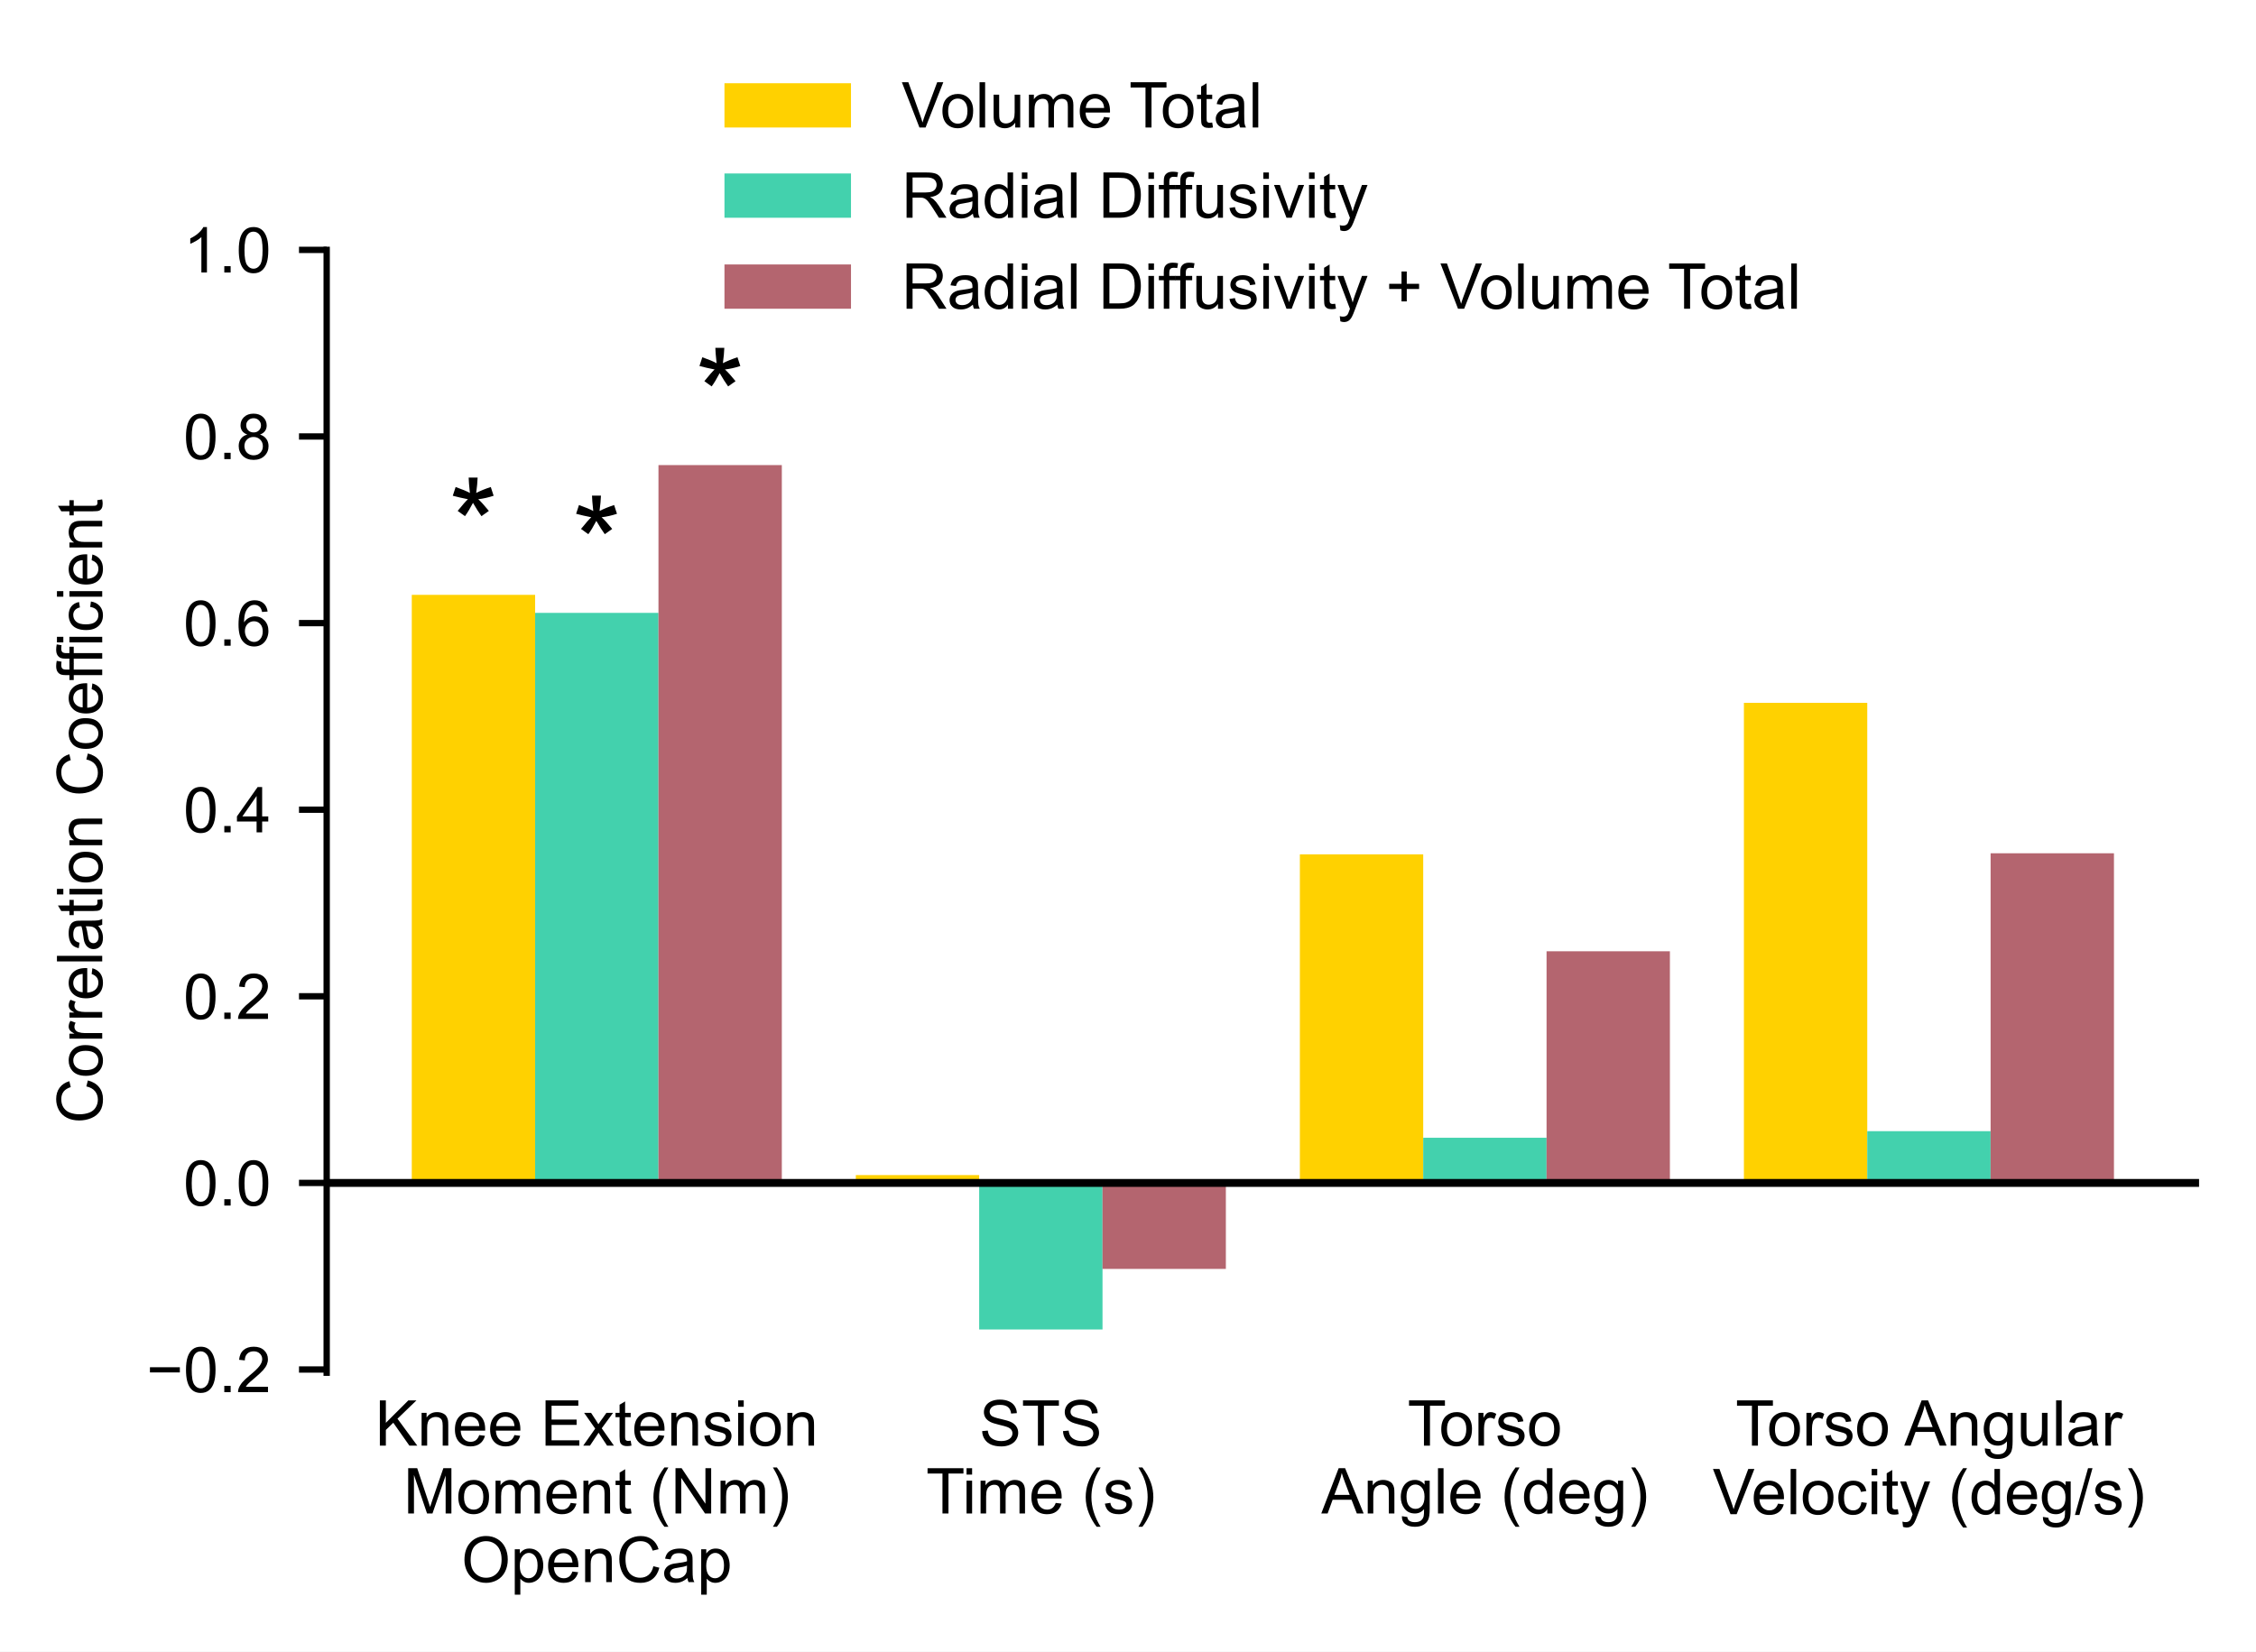
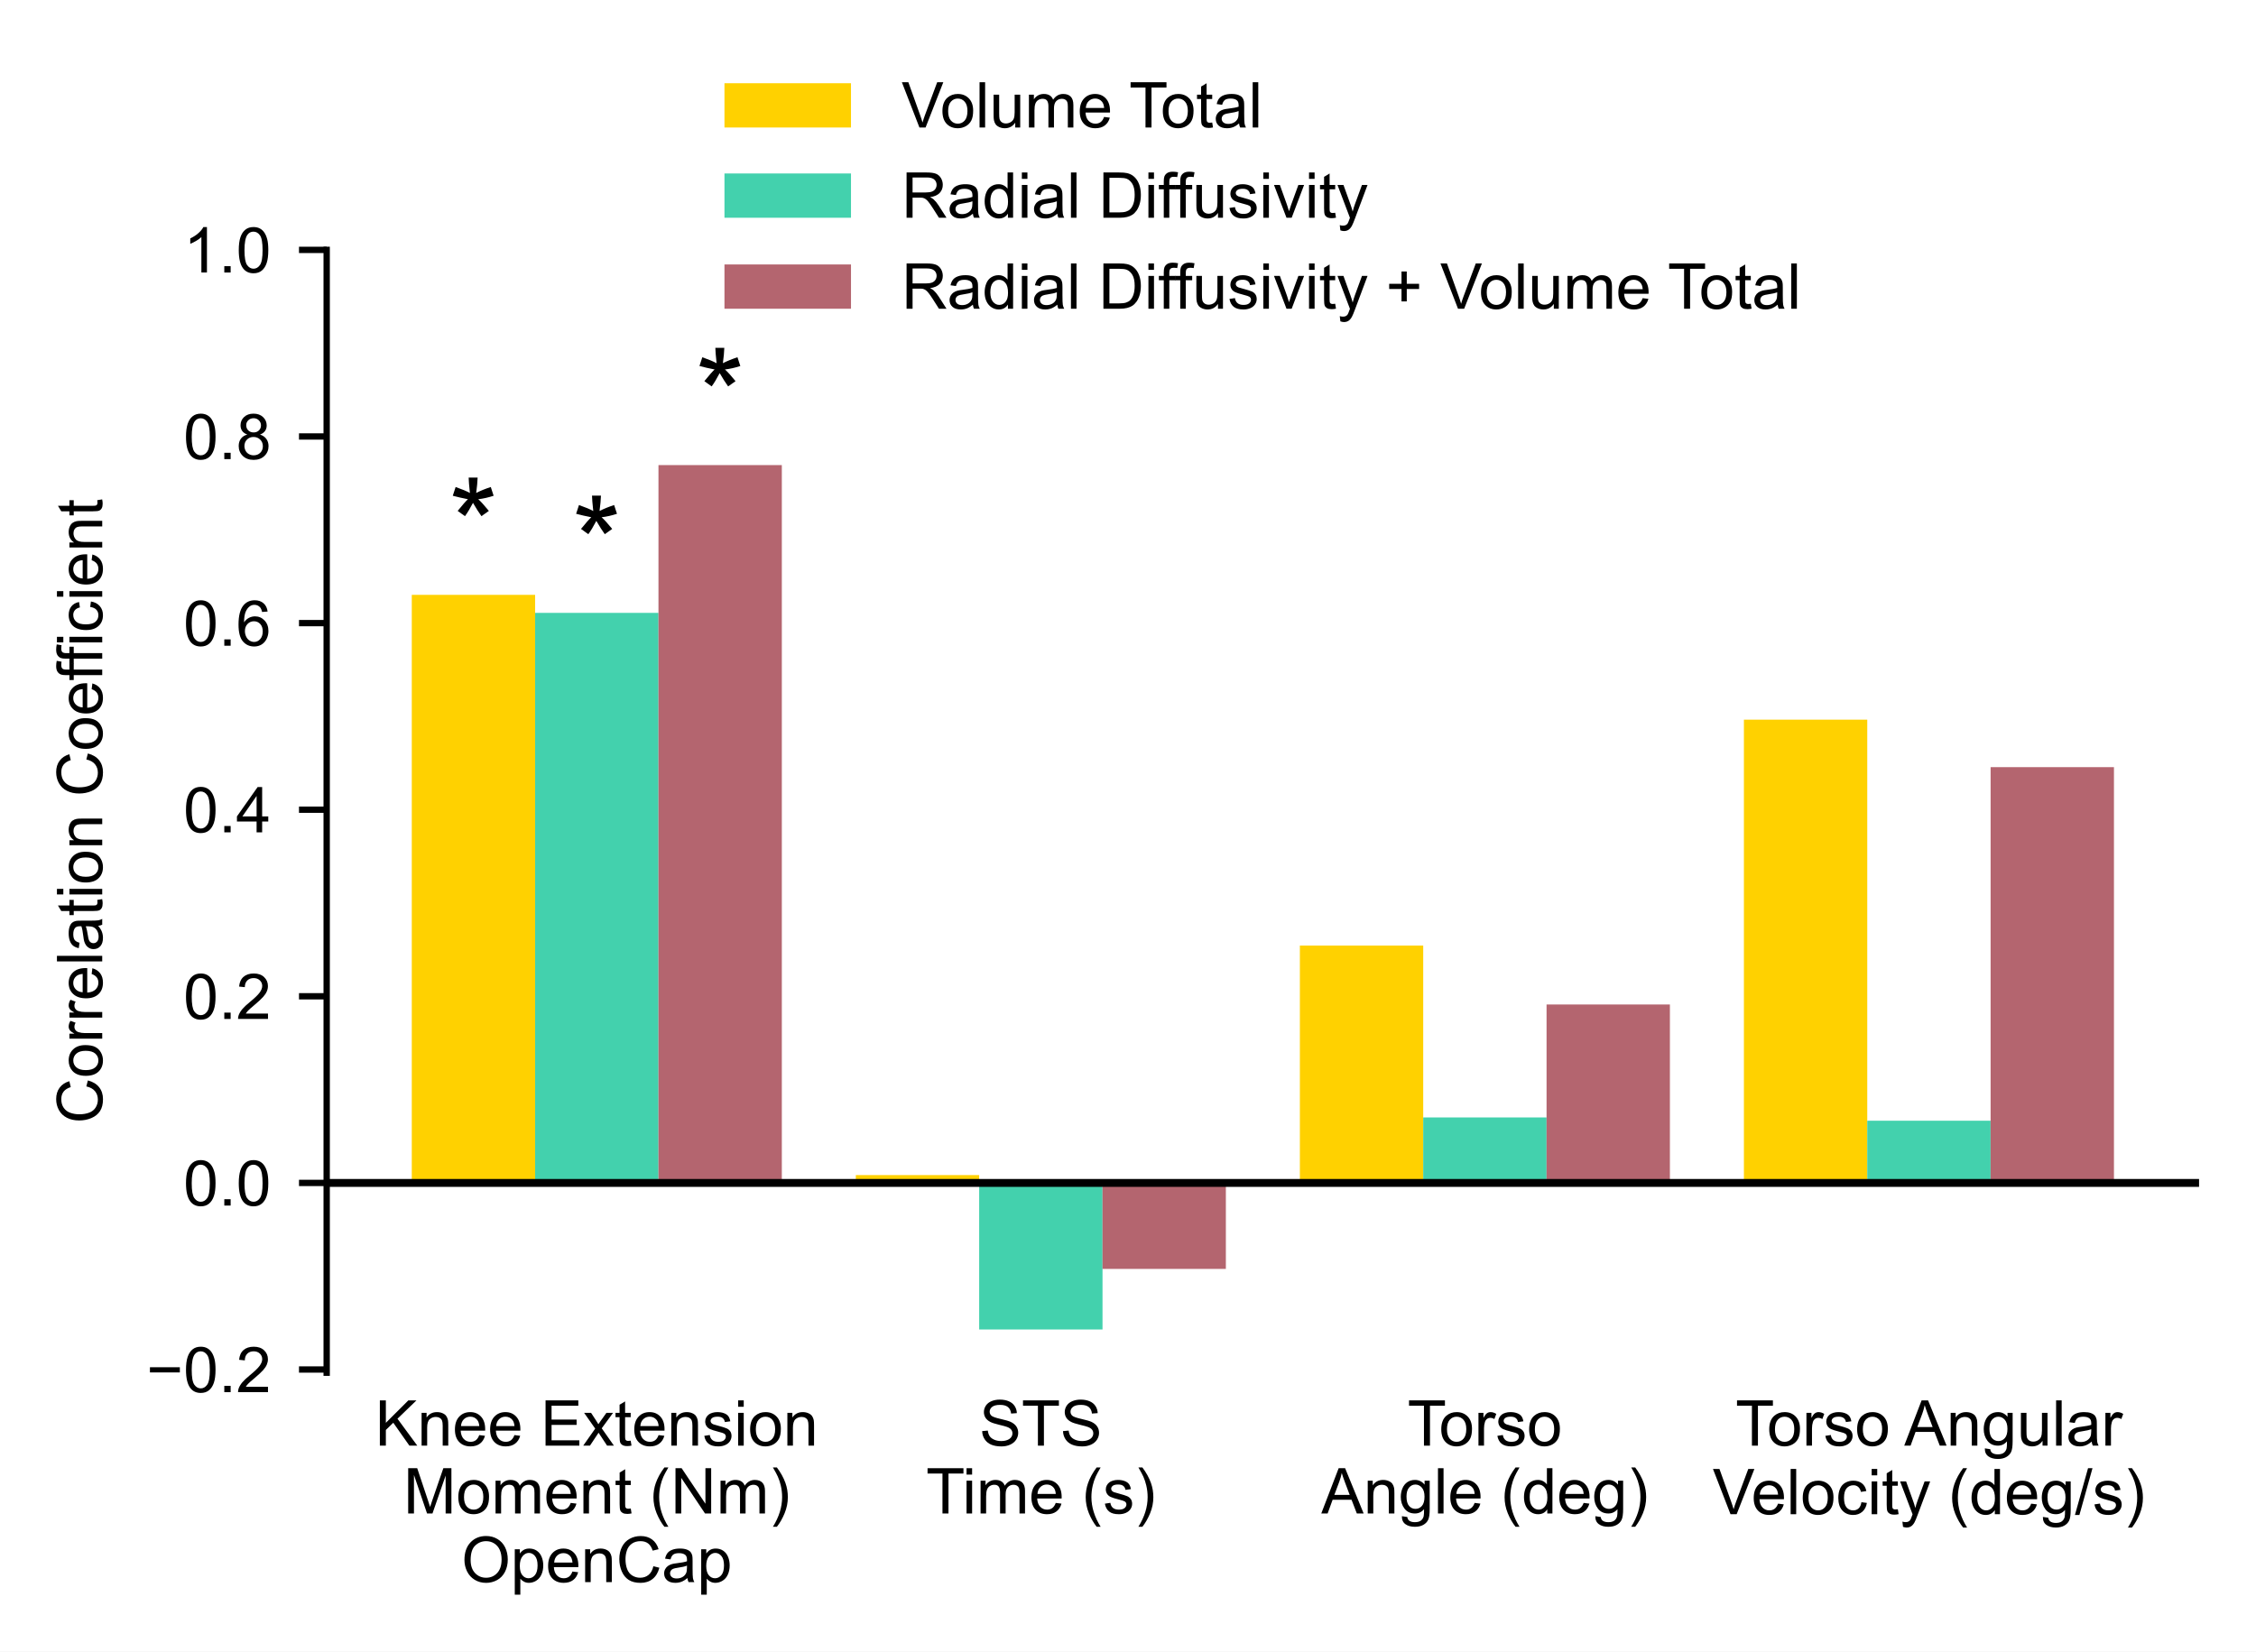
<svg xmlns="http://www.w3.org/2000/svg" xmlns:xlink="http://www.w3.org/1999/xlink" width="285.279pt" height="208.887pt" viewBox="0 0 285.279 208.887" version="1.1">
  <defs>
    <style type="text/css">*{stroke-linejoin: round; stroke-linecap: butt}</style>
  </defs>
  <g id="figure_1">
    <g id="patch_1">
      <path d="M 0 208.887  L 285.279 208.887  L 285.279 0  L 0 0  z " style="fill: #ffffff" />
    </g>
    <g id="axes_1">
      <g id="patch_2">
        <path d="M 41.309 173.614  L 278.079 173.614  L 278.079 31.602  L 41.309 31.602  z " style="fill: #ffffff" />
      </g>
      <g id="patch_3">
-         <path d="M 52.071 149.611  L 67.669 149.611  L 67.669 75.234  L 52.071 75.234  z " clip-path="url(#p5a5f759f3a)" style="fill: #ffd100" />
+         <path d="M 52.071 149.611  L 67.669 149.611  L 67.669 75.234  L 52.071 75.234  z " clip-path="url(#p56df91cd3a)" style="fill: #ffd100" />
      </g>
      <g id="patch_4">
-         <path d="M 108.222 149.611  L 123.82 149.611  L 123.82 148.621  L 108.222 148.621  z " clip-path="url(#p5a5f759f3a)" style="fill: #ffd100" />
+         <path d="M 108.222 149.611  L 123.82 149.611  L 123.82 148.621  L 108.222 148.621  z " clip-path="url(#p56df91cd3a)" style="fill: #ffd100" />
      </g>
      <g id="patch_5">
-         <path d="M 164.373 149.611  L 179.97 149.611  L 179.97 108.057  L 164.373 108.057  z " clip-path="url(#p5a5f759f3a)" style="fill: #ffd100" />
+         <path d="M 164.373 149.611  L 179.97 149.611  L 179.97 119.591  L 164.373 119.591  z " clip-path="url(#p56df91cd3a)" style="fill: #ffd100" />
      </g>
      <g id="patch_6">
-         <path d="M 220.524 149.611  L 236.121 149.611  L 236.121 88.891  L 220.524 88.891  z " clip-path="url(#p5a5f759f3a)" style="fill: #ffd100" />
+         <path d="M 220.524 149.611  L 236.121 149.611  L 236.121 91.021  L 220.524 91.021  z " clip-path="url(#p56df91cd3a)" style="fill: #ffd100" />
      </g>
      <g id="patch_7">
-         <path d="M 67.669 149.611  L 83.266 149.611  L 83.266 77.514  L 67.669 77.514  z " clip-path="url(#p5a5f759f3a)" style="fill: #43d1ad" />
+         <path d="M 67.669 149.611  L 83.266 149.611  L 83.266 77.514  L 67.669 77.514  z " clip-path="url(#p56df91cd3a)" style="fill: #43d1ad" />
      </g>
      <g id="patch_8">
-         <path d="M 123.82 149.611  L 139.417 149.611  L 139.417 168.148  L 123.82 168.148  z " clip-path="url(#p5a5f759f3a)" style="fill: #43d1ad" />
+         <path d="M 123.82 149.611  L 139.417 149.611  L 139.417 168.148  L 123.82 168.148  z " clip-path="url(#p56df91cd3a)" style="fill: #43d1ad" />
      </g>
      <g id="patch_9">
-         <path d="M 179.97 149.611  L 195.568 149.611  L 195.568 143.899  L 179.97 143.899  z " clip-path="url(#p5a5f759f3a)" style="fill: #43d1ad" />
+         <path d="M 179.97 149.611  L 195.568 149.611  L 195.568 141.33  L 179.97 141.33  z " clip-path="url(#p56df91cd3a)" style="fill: #43d1ad" />
      </g>
      <g id="patch_10">
-         <path d="M 236.121 149.611  L 251.719 149.611  L 251.719 143.066  L 236.121 143.066  z " clip-path="url(#p5a5f759f3a)" style="fill: #43d1ad" />
+         <path d="M 236.121 149.611  L 251.719 149.611  L 251.719 141.744  L 236.121 141.744  z " clip-path="url(#p56df91cd3a)" style="fill: #43d1ad" />
      </g>
      <g id="patch_11">
-         <path d="M 83.266 149.611  L 98.864 149.611  L 98.864 58.823  L 83.266 58.823  z " clip-path="url(#p5a5f759f3a)" style="fill: #b4656f" />
+         <path d="M 83.266 149.611  L 98.864 149.611  L 98.864 58.823  L 83.266 58.823  z " clip-path="url(#p56df91cd3a)" style="fill: #b4656f" />
      </g>
      <g id="patch_12">
-         <path d="M 139.417 149.611  L 155.015 149.611  L 155.015 160.486  L 139.417 160.486  z " clip-path="url(#p5a5f759f3a)" style="fill: #b4656f" />
+         <path d="M 139.417 149.611  L 155.015 149.611  L 155.015 160.486  L 139.417 160.486  z " clip-path="url(#p56df91cd3a)" style="fill: #b4656f" />
      </g>
      <g id="patch_13">
-         <path d="M 195.568 149.611  L 211.165 149.611  L 211.165 120.314  L 195.568 120.314  z " clip-path="url(#p5a5f759f3a)" style="fill: #b4656f" />
+         <path d="M 195.568 149.611  L 211.165 149.611  L 211.165 127.045  L 195.568 127.045  z " clip-path="url(#p56df91cd3a)" style="fill: #b4656f" />
      </g>
      <g id="patch_14">
-         <path d="M 251.719 149.611  L 267.316 149.611  L 267.316 107.919  L 251.719 107.919  z " clip-path="url(#p5a5f759f3a)" style="fill: #b4656f" />
+         <path d="M 251.719 149.611  L 267.316 149.611  L 267.316 97.025  L 251.719 97.025  z " clip-path="url(#p56df91cd3a)" style="fill: #b4656f" />
      </g>
      <g id="matplotlib.axis_1">
        <g id="xtick_1">
          <g id="line2d_1" />
          <g id="text_1">
            <g transform="translate(47.44914 182.84) scale(0.08 -0.08)">
              <defs>
                <path id="ArialMT-4b" d="M 469 0  L 469 4581  L 1075 4581  L 1075 2309  L 3350 4581  L 4172 4581  L 2250 2725  L 4256 0  L 3456 0  L 1825 2319  L 1075 1588  L 1075 0  L 469 0  z " transform="scale(0.015625)" />
                <path id="ArialMT-6e" d="M 422 0  L 422 3319  L 928 3319  L 928 2847  Q 1294 3394 1984 3394  Q 2284 3394 2536 3286  Q 2788 3178 2913 3003  Q 3038 2828 3088 2588  Q 3119 2431 3119 2041  L 3119 0  L 2556 0  L 2556 2019  Q 2556 2363 2490 2533  Q 2425 2703 2258 2804  Q 2091 2906 1866 2906  Q 1506 2906 1245 2678  Q 984 2450 984 1813  L 984 0  L 422 0  z " transform="scale(0.015625)" />
                <path id="ArialMT-65" d="M 2694 1069  L 3275 997  Q 3138 488 2766 206  Q 2394 -75 1816 -75  Q 1088 -75 661 373  Q 234 822 234 1631  Q 234 2469 665 2931  Q 1097 3394 1784 3394  Q 2450 3394 2872 2941  Q 3294 2488 3294 1666  Q 3294 1616 3291 1516  L 816 1516  Q 847 969 1125 678  Q 1403 388 1819 388  Q 2128 388 2347 550  Q 2566 713 2694 1069  z M 847 1978  L 2700 1978  Q 2663 2397 2488 2606  Q 2219 2931 1791 2931  Q 1403 2931 1139 2672  Q 875 2413 847 1978  z " transform="scale(0.015625)" />
                <path id="ArialMT-20" transform="scale(0.015625)" />
                <path id="ArialMT-45" d="M 506 0  L 506 4581  L 3819 4581  L 3819 4041  L 1113 4041  L 1113 2638  L 3647 2638  L 3647 2100  L 1113 2100  L 1113 541  L 3925 541  L 3925 0  L 506 0  z " transform="scale(0.015625)" />
                <path id="ArialMT-78" d="M 47 0  L 1259 1725  L 138 3319  L 841 3319  L 1350 2541  Q 1494 2319 1581 2169  Q 1719 2375 1834 2534  L 2394 3319  L 3066 3319  L 1919 1756  L 3153 0  L 2463 0  L 1781 1031  L 1600 1309  L 728 0  L 47 0  z " transform="scale(0.015625)" />
                <path id="ArialMT-74" d="M 1650 503  L 1731 6  Q 1494 -44 1306 -44  Q 1000 -44 831 53  Q 663 150 594 308  Q 525 466 525 972  L 525 2881  L 113 2881  L 113 3319  L 525 3319  L 525 4141  L 1084 4478  L 1084 3319  L 1650 3319  L 1650 2881  L 1084 2881  L 1084 941  Q 1084 700 1114 631  Q 1144 563 1211 522  Q 1278 481 1403 481  Q 1497 481 1650 503  z " transform="scale(0.015625)" />
                <path id="ArialMT-73" d="M 197 991  L 753 1078  Q 800 744 1014 566  Q 1228 388 1613 388  Q 2000 388 2187 545  Q 2375 703 2375 916  Q 2375 1106 2209 1216  Q 2094 1291 1634 1406  Q 1016 1563 777 1677  Q 538 1791 414 1992  Q 291 2194 291 2438  Q 291 2659 392 2848  Q 494 3038 669 3163  Q 800 3259 1026 3326  Q 1253 3394 1513 3394  Q 1903 3394 2198 3281  Q 2494 3169 2634 2976  Q 2775 2784 2828 2463  L 2278 2388  Q 2241 2644 2061 2787  Q 1881 2931 1553 2931  Q 1166 2931 1000 2803  Q 834 2675 834 2503  Q 834 2394 903 2306  Q 972 2216 1119 2156  Q 1203 2125 1616 2013  Q 2213 1853 2448 1751  Q 2684 1650 2818 1456  Q 2953 1263 2953 975  Q 2953 694 2789 445  Q 2625 197 2315 61  Q 2006 -75 1616 -75  Q 969 -75 630 194  Q 291 463 197 991  z " transform="scale(0.015625)" />
                <path id="ArialMT-69" d="M 425 3934  L 425 4581  L 988 4581  L 988 3934  L 425 3934  z M 425 0  L 425 3319  L 988 3319  L 988 0  L 425 0  z " transform="scale(0.015625)" />
                <path id="ArialMT-6f" d="M 213 1659  Q 213 2581 725 3025  Q 1153 3394 1769 3394  Q 2453 3394 2887 2945  Q 3322 2497 3322 1706  Q 3322 1066 3130 698  Q 2938 331 2570 128  Q 2203 -75 1769 -75  Q 1072 -75 642 372  Q 213 819 213 1659  z M 791 1659  Q 791 1022 1069 705  Q 1347 388 1769 388  Q 2188 388 2466 706  Q 2744 1025 2744 1678  Q 2744 2294 2464 2611  Q 2184 2928 1769 2928  Q 1347 2928 1069 2612  Q 791 2297 791 1659  z " transform="scale(0.015625)" />
              </defs>
              <use xlink:href="#ArialMT-4b" />
              <use xlink:href="#ArialMT-6e" x="66.699" />
              <use xlink:href="#ArialMT-65" x="122.314" />
              <use xlink:href="#ArialMT-65" x="177.93" />
              <use xlink:href="#ArialMT-20" x="233.545" />
              <use xlink:href="#ArialMT-45" x="261.328" />
              <use xlink:href="#ArialMT-78" x="328.027" />
              <use xlink:href="#ArialMT-74" x="378.027" />
              <use xlink:href="#ArialMT-65" x="405.811" />
              <use xlink:href="#ArialMT-6e" x="461.426" />
              <use xlink:href="#ArialMT-73" x="517.041" />
              <use xlink:href="#ArialMT-69" x="567.041" />
              <use xlink:href="#ArialMT-6f" x="589.258" />
              <use xlink:href="#ArialMT-6e" x="644.873" />
            </g>
            <g transform="translate(51.02352 191.4186) scale(0.08 -0.08)">
              <defs>
                <path id="ArialMT-4d" d="M 475 0  L 475 4581  L 1388 4581  L 2472 1338  Q 2622 884 2691 659  Q 2769 909 2934 1394  L 4031 4581  L 4847 4581  L 4847 0  L 4263 0  L 4263 3834  L 2931 0  L 2384 0  L 1059 3900  L 1059 0  L 475 0  z " transform="scale(0.015625)" />
                <path id="ArialMT-6d" d="M 422 0  L 422 3319  L 925 3319  L 925 2853  Q 1081 3097 1340 3245  Q 1600 3394 1931 3394  Q 2300 3394 2536 3241  Q 2772 3088 2869 2813  Q 3263 3394 3894 3394  Q 4388 3394 4653 3120  Q 4919 2847 4919 2278  L 4919 0  L 4359 0  L 4359 2091  Q 4359 2428 4304 2576  Q 4250 2725 4106 2815  Q 3963 2906 3769 2906  Q 3419 2906 3187 2673  Q 2956 2441 2956 1928  L 2956 0  L 2394 0  L 2394 2156  Q 2394 2531 2256 2718  Q 2119 2906 1806 2906  Q 1569 2906 1367 2781  Q 1166 2656 1075 2415  Q 984 2175 984 1722  L 984 0  L 422 0  z " transform="scale(0.015625)" />
                <path id="ArialMT-28" d="M 1497 -1347  Q 1031 -759 709 28  Q 388 816 388 1659  Q 388 2403 628 3084  Q 909 3875 1497 4659  L 1900 4659  Q 1522 4009 1400 3731  Q 1209 3300 1100 2831  Q 966 2247 966 1656  Q 966 153 1900 -1347  L 1497 -1347  z " transform="scale(0.015625)" />
                <path id="ArialMT-4e" d="M 488 0  L 488 4581  L 1109 4581  L 3516 984  L 3516 4581  L 4097 4581  L 4097 0  L 3475 0  L 1069 3600  L 1069 0  L 488 0  z " transform="scale(0.015625)" />
                <path id="ArialMT-29" d="M 791 -1347  L 388 -1347  Q 1322 153 1322 1656  Q 1322 2244 1188 2822  Q 1081 3291 891 3722  Q 769 4003 388 4659  L 791 4659  Q 1378 3875 1659 3084  Q 1900 2403 1900 1659  Q 1900 816 1576 28  Q 1253 -759 791 -1347  z " transform="scale(0.015625)" />
              </defs>
              <use xlink:href="#ArialMT-4d" />
              <use xlink:href="#ArialMT-6f" x="83.301" />
              <use xlink:href="#ArialMT-6d" x="138.916" />
              <use xlink:href="#ArialMT-65" x="222.217" />
              <use xlink:href="#ArialMT-6e" x="277.832" />
              <use xlink:href="#ArialMT-74" x="333.447" />
              <use xlink:href="#ArialMT-20" x="361.23" />
              <use xlink:href="#ArialMT-28" x="389.014" />
              <use xlink:href="#ArialMT-4e" x="422.314" />
              <use xlink:href="#ArialMT-6d" x="494.531" />
              <use xlink:href="#ArialMT-29" x="577.832" />
            </g>
            <g transform="translate(58.34539 200.0968) scale(0.08 -0.08)">
              <defs>
                <path id="ArialMT-4f" d="M 309 2231  Q 309 3372 921 4017  Q 1534 4663 2503 4663  Q 3138 4663 3647 4359  Q 4156 4056 4423 3514  Q 4691 2972 4691 2284  Q 4691 1588 4409 1038  Q 4128 488 3612 205  Q 3097 -78 2500 -78  Q 1853 -78 1343 234  Q 834 547 571 1087  Q 309 1628 309 2231  z M 934 2222  Q 934 1394 1379 917  Q 1825 441 2497 441  Q 3181 441 3623 922  Q 4066 1403 4066 2288  Q 4066 2847 3877 3264  Q 3688 3681 3323 3911  Q 2959 4141 2506 4141  Q 1863 4141 1398 3698  Q 934 3256 934 2222  z " transform="scale(0.015625)" />
                <path id="ArialMT-70" d="M 422 -1272  L 422 3319  L 934 3319  L 934 2888  Q 1116 3141 1344 3267  Q 1572 3394 1897 3394  Q 2322 3394 2647 3175  Q 2972 2956 3137 2557  Q 3303 2159 3303 1684  Q 3303 1175 3120 767  Q 2938 359 2589 142  Q 2241 -75 1856 -75  Q 1575 -75 1351 44  Q 1128 163 984 344  L 984 -1272  L 422 -1272  z M 931 1641  Q 931 1000 1190 694  Q 1450 388 1819 388  Q 2194 388 2461 705  Q 2728 1022 2728 1688  Q 2728 2322 2467 2637  Q 2206 2953 1844 2953  Q 1484 2953 1207 2617  Q 931 2281 931 1641  z " transform="scale(0.015625)" />
                <path id="ArialMT-43" d="M 3763 1606  L 4369 1453  Q 4178 706 3683 314  Q 3188 -78 2472 -78  Q 1731 -78 1267 223  Q 803 525 561 1097  Q 319 1669 319 2325  Q 319 3041 592 3573  Q 866 4106 1370 4382  Q 1875 4659 2481 4659  Q 3169 4659 3637 4309  Q 4106 3959 4291 3325  L 3694 3184  Q 3534 3684 3231 3912  Q 2928 4141 2469 4141  Q 1941 4141 1586 3887  Q 1231 3634 1087 3207  Q 944 2781 944 2328  Q 944 1744 1114 1308  Q 1284 872 1643 656  Q 2003 441 2422 441  Q 2931 441 3284 734  Q 3638 1028 3763 1606  z " transform="scale(0.015625)" />
                <path id="ArialMT-61" d="M 2588 409  Q 2275 144 1986 34  Q 1697 -75 1366 -75  Q 819 -75 525 192  Q 231 459 231 875  Q 231 1119 342 1320  Q 453 1522 633 1644  Q 813 1766 1038 1828  Q 1203 1872 1538 1913  Q 2219 1994 2541 2106  Q 2544 2222 2544 2253  Q 2544 2597 2384 2738  Q 2169 2928 1744 2928  Q 1347 2928 1158 2789  Q 969 2650 878 2297  L 328 2372  Q 403 2725 575 2942  Q 747 3159 1072 3276  Q 1397 3394 1825 3394  Q 2250 3394 2515 3294  Q 2781 3194 2906 3042  Q 3031 2891 3081 2659  Q 3109 2516 3109 2141  L 3109 1391  Q 3109 606 3145 398  Q 3181 191 3288 0  L 2700 0  Q 2613 175 2588 409  z M 2541 1666  Q 2234 1541 1622 1453  Q 1275 1403 1131 1340  Q 988 1278 909 1158  Q 831 1038 831 891  Q 831 666 1001 516  Q 1172 366 1500 366  Q 1825 366 2078 508  Q 2331 650 2450 897  Q 2541 1088 2541 1459  L 2541 1666  z " transform="scale(0.015625)" />
              </defs>
              <use xlink:href="#ArialMT-4f" />
              <use xlink:href="#ArialMT-70" x="77.783" />
              <use xlink:href="#ArialMT-65" x="133.398" />
              <use xlink:href="#ArialMT-6e" x="189.014" />
              <use xlink:href="#ArialMT-43" x="244.629" />
              <use xlink:href="#ArialMT-61" x="316.846" />
              <use xlink:href="#ArialMT-70" x="372.461" />
            </g>
          </g>
        </g>
        <g id="xtick_2">
          <g id="line2d_2" />
          <g id="text_2">
            <g transform="translate(123.8389 182.84) scale(0.08 -0.08)">
              <defs>
                <path id="ArialMT-53" d="M 288 1472  L 859 1522  Q 900 1178 1048 958  Q 1197 738 1509 602  Q 1822 466 2213 466  Q 2559 466 2825 569  Q 3091 672 3220 851  Q 3350 1031 3350 1244  Q 3350 1459 3225 1620  Q 3100 1781 2813 1891  Q 2628 1963 1997 2114  Q 1366 2266 1113 2400  Q 784 2572 623 2826  Q 463 3081 463 3397  Q 463 3744 659 4045  Q 856 4347 1234 4503  Q 1613 4659 2075 4659  Q 2584 4659 2973 4495  Q 3363 4331 3572 4012  Q 3781 3694 3797 3291  L 3216 3247  Q 3169 3681 2898 3903  Q 2628 4125 2100 4125  Q 1550 4125 1298 3923  Q 1047 3722 1047 3438  Q 1047 3191 1225 3031  Q 1400 2872 2139 2705  Q 2878 2538 3153 2413  Q 3553 2228 3743 1945  Q 3934 1663 3934 1294  Q 3934 928 3725 604  Q 3516 281 3123 101  Q 2731 -78 2241 -78  Q 1619 -78 1198 103  Q 778 284 539 648  Q 300 1013 288 1472  z " transform="scale(0.015625)" />
                <path id="ArialMT-54" d="M 1659 0  L 1659 4041  L 150 4041  L 150 4581  L 3781 4581  L 3781 4041  L 2266 4041  L 2266 0  L 1659 0  z " transform="scale(0.015625)" />
              </defs>
              <use xlink:href="#ArialMT-53" />
              <use xlink:href="#ArialMT-54" x="66.699" />
              <use xlink:href="#ArialMT-53" x="127.783" />
            </g>
            <g transform="translate(117.1051 191.4186) scale(0.08 -0.08)">
              <use xlink:href="#ArialMT-54" />
              <use xlink:href="#ArialMT-69" x="57.334" />
              <use xlink:href="#ArialMT-6d" x="79.551" />
              <use xlink:href="#ArialMT-65" x="162.852" />
              <use xlink:href="#ArialMT-20" x="218.467" />
              <use xlink:href="#ArialMT-28" x="246.25" />
              <use xlink:href="#ArialMT-73" x="279.551" />
              <use xlink:href="#ArialMT-29" x="329.551" />
            </g>
          </g>
        </g>
        <g id="xtick_3">
          <g id="line2d_3" />
          <g id="text_3">
            <g transform="translate(177.9905 182.84) scale(0.08 -0.08)">
              <defs>
                <path id="ArialMT-72" d="M 416 0  L 416 3319  L 922 3319  L 922 2816  Q 1116 3169 1280 3281  Q 1444 3394 1641 3394  Q 1925 3394 2219 3213  L 2025 2691  Q 1819 2813 1613 2813  Q 1428 2813 1281 2702  Q 1134 2591 1072 2394  Q 978 2094 978 1738  L 978 0  L 416 0  z " transform="scale(0.015625)" />
              </defs>
              <use xlink:href="#ArialMT-54" />
              <use xlink:href="#ArialMT-6f" x="49.959" />
              <use xlink:href="#ArialMT-72" x="105.574" />
              <use xlink:href="#ArialMT-73" x="138.875" />
              <use xlink:href="#ArialMT-6f" x="188.875" />
            </g>
            <g transform="translate(167.0911 191.4186) scale(0.08 -0.08)">
              <defs>
                <path id="ArialMT-41" d="M -9 0  L 1750 4581  L 2403 4581  L 4278 0  L 3588 0  L 3053 1388  L 1138 1388  L 634 0  L -9 0  z M 1313 1881  L 2866 1881  L 2388 3150  Q 2169 3728 2063 4100  Q 1975 3659 1816 3225  L 1313 1881  z " transform="scale(0.015625)" />
                <path id="ArialMT-67" d="M 319 -275  L 866 -356  Q 900 -609 1056 -725  Q 1266 -881 1628 -881  Q 2019 -881 2231 -725  Q 2444 -569 2519 -288  Q 2563 -116 2559 434  Q 2191 0 1641 0  Q 956 0 581 494  Q 206 988 206 1678  Q 206 2153 378 2554  Q 550 2956 876 3175  Q 1203 3394 1644 3394  Q 2231 3394 2613 2919  L 2613 3319  L 3131 3319  L 3131 450  Q 3131 -325 2973 -648  Q 2816 -972 2473 -1159  Q 2131 -1347 1631 -1347  Q 1038 -1347 672 -1080  Q 306 -813 319 -275  z M 784 1719  Q 784 1066 1043 766  Q 1303 466 1694 466  Q 2081 466 2343 764  Q 2606 1063 2606 1700  Q 2606 2309 2336 2618  Q 2066 2928 1684 2928  Q 1309 2928 1046 2623  Q 784 2319 784 1719  z " transform="scale(0.015625)" />
                <path id="ArialMT-6c" d="M 409 0  L 409 4581  L 972 4581  L 972 0  L 409 0  z " transform="scale(0.015625)" />
                <path id="ArialMT-64" d="M 2575 0  L 2575 419  Q 2259 -75 1647 -75  Q 1250 -75 917 144  Q 584 363 401 755  Q 219 1147 219 1656  Q 219 2153 384 2558  Q 550 2963 881 3178  Q 1213 3394 1622 3394  Q 1922 3394 2156 3267  Q 2391 3141 2538 2938  L 2538 4581  L 3097 4581  L 3097 0  L 2575 0  z M 797 1656  Q 797 1019 1065 703  Q 1334 388 1700 388  Q 2069 388 2326 689  Q 2584 991 2584 1609  Q 2584 2291 2321 2609  Q 2059 2928 1675 2928  Q 1300 2928 1048 2622  Q 797 2316 797 1656  z " transform="scale(0.015625)" />
              </defs>
              <use xlink:href="#ArialMT-41" />
              <use xlink:href="#ArialMT-6e" x="66.699" />
              <use xlink:href="#ArialMT-67" x="122.314" />
              <use xlink:href="#ArialMT-6c" x="177.93" />
              <use xlink:href="#ArialMT-65" x="200.146" />
              <use xlink:href="#ArialMT-20" x="255.762" />
              <use xlink:href="#ArialMT-28" x="283.545" />
              <use xlink:href="#ArialMT-64" x="316.846" />
              <use xlink:href="#ArialMT-65" x="372.461" />
              <use xlink:href="#ArialMT-67" x="428.076" />
              <use xlink:href="#ArialMT-29" x="483.691" />
            </g>
          </g>
        </g>
        <g id="xtick_4">
          <g id="line2d_4" />
          <g id="text_4">
            <g transform="translate(219.464 182.84) scale(0.08 -0.08)">
              <defs>
                <path id="ArialMT-75" d="M 2597 0  L 2597 488  Q 2209 -75 1544 -75  Q 1250 -75 995 37  Q 741 150 617 320  Q 494 491 444 738  Q 409 903 409 1263  L 409 3319  L 972 3319  L 972 1478  Q 972 1038 1006 884  Q 1059 663 1231 536  Q 1403 409 1656 409  Q 1909 409 2131 539  Q 2353 669 2445 892  Q 2538 1116 2538 1541  L 2538 3319  L 3100 3319  L 3100 0  L 2597 0  z " transform="scale(0.015625)" />
              </defs>
              <use xlink:href="#ArialMT-54" />
              <use xlink:href="#ArialMT-6f" x="49.959" />
              <use xlink:href="#ArialMT-72" x="105.574" />
              <use xlink:href="#ArialMT-73" x="138.875" />
              <use xlink:href="#ArialMT-6f" x="188.875" />
              <use xlink:href="#ArialMT-20" x="244.49" />
              <use xlink:href="#ArialMT-41" x="266.773" />
              <use xlink:href="#ArialMT-6e" x="333.473" />
              <use xlink:href="#ArialMT-67" x="389.088" />
              <use xlink:href="#ArialMT-75" x="444.703" />
              <use xlink:href="#ArialMT-6c" x="500.318" />
              <use xlink:href="#ArialMT-61" x="522.535" />
              <use xlink:href="#ArialMT-72" x="578.15" />
            </g>
            <g transform="translate(216.5752 191.5123) scale(0.08 -0.08)">
              <defs>
                <path id="ArialMT-56" d="M 1803 0  L 28 4581  L 684 4581  L 1875 1253  Q 2019 853 2116 503  Q 2222 878 2363 1253  L 3600 4581  L 4219 4581  L 2425 0  L 1803 0  z " transform="scale(0.015625)" />
                <path id="ArialMT-63" d="M 2588 1216  L 3141 1144  Q 3050 572 2676 248  Q 2303 -75 1759 -75  Q 1078 -75 664 370  Q 250 816 250 1647  Q 250 2184 428 2587  Q 606 2991 970 3192  Q 1334 3394 1763 3394  Q 2303 3394 2647 3120  Q 2991 2847 3088 2344  L 2541 2259  Q 2463 2594 2264 2762  Q 2066 2931 1784 2931  Q 1359 2931 1093 2626  Q 828 2322 828 1663  Q 828 994 1084 691  Q 1341 388 1753 388  Q 2084 388 2306 591  Q 2528 794 2588 1216  z " transform="scale(0.015625)" />
                <path id="ArialMT-79" d="M 397 -1278  L 334 -750  Q 519 -800 656 -800  Q 844 -800 956 -737  Q 1069 -675 1141 -563  Q 1194 -478 1313 -144  Q 1328 -97 1363 -6  L 103 3319  L 709 3319  L 1400 1397  Q 1534 1031 1641 628  Q 1738 1016 1872 1384  L 2581 3319  L 3144 3319  L 1881 -56  Q 1678 -603 1566 -809  Q 1416 -1088 1222 -1217  Q 1028 -1347 759 -1347  Q 597 -1347 397 -1278  z " transform="scale(0.015625)" />
                <path id="ArialMT-2f" d="M 0 -78  L 1328 4659  L 1778 4659  L 453 -78  L 0 -78  z " transform="scale(0.015625)" />
              </defs>
              <use xlink:href="#ArialMT-56" />
              <use xlink:href="#ArialMT-65" x="61.199" />
              <use xlink:href="#ArialMT-6c" x="116.814" />
              <use xlink:href="#ArialMT-6f" x="139.031" />
              <use xlink:href="#ArialMT-63" x="194.646" />
              <use xlink:href="#ArialMT-69" x="244.646" />
              <use xlink:href="#ArialMT-74" x="266.863" />
              <use xlink:href="#ArialMT-79" x="294.646" />
              <use xlink:href="#ArialMT-20" x="344.646" />
              <use xlink:href="#ArialMT-28" x="372.43" />
              <use xlink:href="#ArialMT-64" x="405.73" />
              <use xlink:href="#ArialMT-65" x="461.346" />
              <use xlink:href="#ArialMT-67" x="516.961" />
              <use xlink:href="#ArialMT-2f" x="572.576" />
              <use xlink:href="#ArialMT-73" x="600.359" />
              <use xlink:href="#ArialMT-29" x="650.359" />
            </g>
          </g>
        </g>
      </g>
      <g id="matplotlib.axis_2">
        <g id="ytick_1">
          <g id="line2d_5">
            <defs>
-               <path id="m83728f9181" d="M 0 0  L -3.5 0  " style="stroke: #000000; stroke-width: 0.8" />
+               <path id="ma9b625d2e4" d="M 0 0  L -3.5 0  " style="stroke: #000000; stroke-width: 0.8" />
            </defs>
            <g>
-               <use xlink:href="#m83728f9181" x="41.309" y="173.213" style="stroke: #000000; stroke-width: 0.8" />
+               <use xlink:href="#ma9b625d2e4" x="41.309" y="173.213" style="stroke: #000000; stroke-width: 0.8" />
            </g>
          </g>
          <g id="text_5">
            <g transform="translate(18.51625 176.0761) scale(0.08 -0.08)">
              <defs>
                <path id="ArialMT-2212" d="M 3381 1997  L 356 1997  L 356 2522  L 3381 2522  L 3381 1997  z " transform="scale(0.015625)" />
                <path id="ArialMT-30" d="M 266 2259  Q 266 3072 433 3567  Q 600 4063 929 4331  Q 1259 4600 1759 4600  Q 2128 4600 2406 4451  Q 2684 4303 2865 4023  Q 3047 3744 3150 3342  Q 3253 2941 3253 2259  Q 3253 1453 3087 958  Q 2922 463 2592 192  Q 2263 -78 1759 -78  Q 1097 -78 719 397  Q 266 969 266 2259  z M 844 2259  Q 844 1131 1108 757  Q 1372 384 1759 384  Q 2147 384 2411 759  Q 2675 1134 2675 2259  Q 2675 3391 2411 3762  Q 2147 4134 1753 4134  Q 1366 4134 1134 3806  Q 844 3388 844 2259  z " transform="scale(0.015625)" />
                <path id="ArialMT-2e" d="M 581 0  L 581 641  L 1222 641  L 1222 0  L 581 0  z " transform="scale(0.015625)" />
                <path id="ArialMT-32" d="M 3222 541  L 3222 0  L 194 0  Q 188 203 259 391  Q 375 700 629 1000  Q 884 1300 1366 1694  Q 2113 2306 2375 2664  Q 2638 3022 2638 3341  Q 2638 3675 2398 3904  Q 2159 4134 1775 4134  Q 1369 4134 1125 3890  Q 881 3647 878 3216  L 300 3275  Q 359 3922 746 4261  Q 1134 4600 1788 4600  Q 2447 4600 2831 4234  Q 3216 3869 3216 3328  Q 3216 3053 3103 2787  Q 2991 2522 2730 2228  Q 2469 1934 1863 1422  Q 1356 997 1212 845  Q 1069 694 975 541  L 3222 541  z " transform="scale(0.015625)" />
              </defs>
              <use xlink:href="#ArialMT-2212" />
              <use xlink:href="#ArialMT-30" x="58.398" />
              <use xlink:href="#ArialMT-2e" x="114.014" />
              <use xlink:href="#ArialMT-32" x="141.797" />
            </g>
          </g>
        </g>
        <g id="ytick_2">
          <g id="line2d_6">
            <g>
-               <use xlink:href="#m83728f9181" x="41.309" y="149.611" style="stroke: #000000; stroke-width: 0.8" />
+               <use xlink:href="#ma9b625d2e4" x="41.309" y="149.611" style="stroke: #000000; stroke-width: 0.8" />
            </g>
          </g>
          <g id="text_6">
            <g transform="translate(23.18875 152.4743) scale(0.08 -0.08)">
              <use xlink:href="#ArialMT-30" />
              <use xlink:href="#ArialMT-2e" x="55.615" />
              <use xlink:href="#ArialMT-30" x="83.398" />
            </g>
          </g>
        </g>
        <g id="ytick_3">
          <g id="line2d_7">
            <g>
-               <use xlink:href="#m83728f9181" x="41.309" y="126.009" style="stroke: #000000; stroke-width: 0.8" />
+               <use xlink:href="#ma9b625d2e4" x="41.309" y="126.009" style="stroke: #000000; stroke-width: 0.8" />
            </g>
          </g>
          <g id="text_7">
            <g transform="translate(23.18875 128.8725) scale(0.08 -0.08)">
              <use xlink:href="#ArialMT-30" />
              <use xlink:href="#ArialMT-2e" x="55.615" />
              <use xlink:href="#ArialMT-32" x="83.398" />
            </g>
          </g>
        </g>
        <g id="ytick_4">
          <g id="line2d_8">
            <g>
-               <use xlink:href="#m83728f9181" x="41.309" y="102.408" style="stroke: #000000; stroke-width: 0.8" />
+               <use xlink:href="#ma9b625d2e4" x="41.309" y="102.408" style="stroke: #000000; stroke-width: 0.8" />
            </g>
          </g>
          <g id="text_8">
            <g transform="translate(23.18875 105.2707) scale(0.08 -0.08)">
              <defs>
                <path id="ArialMT-34" d="M 2069 0  L 2069 1097  L 81 1097  L 81 1613  L 2172 4581  L 2631 4581  L 2631 1613  L 3250 1613  L 3250 1097  L 2631 1097  L 2631 0  L 2069 0  z M 2069 1613  L 2069 3678  L 634 1613  L 2069 1613  z " transform="scale(0.015625)" />
              </defs>
              <use xlink:href="#ArialMT-30" />
              <use xlink:href="#ArialMT-2e" x="55.615" />
              <use xlink:href="#ArialMT-34" x="83.398" />
            </g>
          </g>
        </g>
        <g id="ytick_5">
          <g id="line2d_9">
            <g>
-               <use xlink:href="#m83728f9181" x="41.309" y="78.806" style="stroke: #000000; stroke-width: 0.8" />
+               <use xlink:href="#ma9b625d2e4" x="41.309" y="78.806" style="stroke: #000000; stroke-width: 0.8" />
            </g>
          </g>
          <g id="text_9">
            <g transform="translate(23.18875 81.66897) scale(0.08 -0.08)">
              <defs>
                <path id="ArialMT-36" d="M 3184 3459  L 2625 3416  Q 2550 3747 2413 3897  Q 2184 4138 1850 4138  Q 1581 4138 1378 3988  Q 1113 3794 959 3422  Q 806 3050 800 2363  Q 1003 2672 1297 2822  Q 1591 2972 1913 2972  Q 2475 2972 2870 2558  Q 3266 2144 3266 1488  Q 3266 1056 3080 686  Q 2894 316 2569 119  Q 2244 -78 1831 -78  Q 1128 -78 684 439  Q 241 956 241 2144  Q 241 3472 731 4075  Q 1159 4600 1884 4600  Q 2425 4600 2770 4297  Q 3116 3994 3184 3459  z M 888 1484  Q 888 1194 1011 928  Q 1134 663 1356 523  Q 1578 384 1822 384  Q 2178 384 2434 671  Q 2691 959 2691 1453  Q 2691 1928 2437 2201  Q 2184 2475 1800 2475  Q 1419 2475 1153 2201  Q 888 1928 888 1484  z " transform="scale(0.015625)" />
              </defs>
              <use xlink:href="#ArialMT-30" />
              <use xlink:href="#ArialMT-2e" x="55.615" />
              <use xlink:href="#ArialMT-36" x="83.398" />
            </g>
          </g>
        </g>
        <g id="ytick_6">
          <g id="line2d_10">
            <g>
-               <use xlink:href="#m83728f9181" x="41.309" y="55.204" style="stroke: #000000; stroke-width: 0.8" />
+               <use xlink:href="#ma9b625d2e4" x="41.309" y="55.204" style="stroke: #000000; stroke-width: 0.8" />
            </g>
          </g>
          <g id="text_10">
            <g transform="translate(23.18875 58.0672) scale(0.08 -0.08)">
              <defs>
                <path id="ArialMT-38" d="M 1131 2484  Q 781 2613 612 2850  Q 444 3088 444 3419  Q 444 3919 803 4259  Q 1163 4600 1759 4600  Q 2359 4600 2725 4251  Q 3091 3903 3091 3403  Q 3091 3084 2923 2848  Q 2756 2613 2416 2484  Q 2838 2347 3058 2040  Q 3278 1734 3278 1309  Q 3278 722 2862 322  Q 2447 -78 1769 -78  Q 1091 -78 675 323  Q 259 725 259 1325  Q 259 1772 486 2073  Q 713 2375 1131 2484  z M 1019 3438  Q 1019 3113 1228 2906  Q 1438 2700 1772 2700  Q 2097 2700 2305 2904  Q 2513 3109 2513 3406  Q 2513 3716 2298 3927  Q 2084 4138 1766 4138  Q 1444 4138 1231 3931  Q 1019 3725 1019 3438  z M 838 1322  Q 838 1081 952 856  Q 1066 631 1291 507  Q 1516 384 1775 384  Q 2178 384 2440 643  Q 2703 903 2703 1303  Q 2703 1709 2433 1975  Q 2163 2241 1756 2241  Q 1359 2241 1098 1978  Q 838 1716 838 1322  z " transform="scale(0.015625)" />
              </defs>
              <use xlink:href="#ArialMT-30" />
              <use xlink:href="#ArialMT-2e" x="55.615" />
              <use xlink:href="#ArialMT-38" x="83.398" />
            </g>
          </g>
        </g>
        <g id="ytick_7">
          <g id="line2d_11">
            <g>
-               <use xlink:href="#m83728f9181" x="41.309" y="31.602" style="stroke: #000000; stroke-width: 0.8" />
+               <use xlink:href="#ma9b625d2e4" x="41.309" y="31.602" style="stroke: #000000; stroke-width: 0.8" />
            </g>
          </g>
          <g id="text_11">
            <g transform="translate(23.18875 34.46543) scale(0.08 -0.08)">
              <defs>
                <path id="ArialMT-31" d="M 2384 0  L 1822 0  L 1822 3584  Q 1619 3391 1289 3197  Q 959 3003 697 2906  L 697 3450  Q 1169 3672 1522 3987  Q 1875 4303 2022 4600  L 2384 4600  L 2384 0  z " transform="scale(0.015625)" />
              </defs>
              <use xlink:href="#ArialMT-31" />
              <use xlink:href="#ArialMT-2e" x="55.615" />
              <use xlink:href="#ArialMT-30" x="83.398" />
            </g>
          </g>
        </g>
        <g id="text_12">
          <g transform="translate(12.92625 142.1099) rotate(-90) scale(0.08 -0.08)">
            <defs>
              <path id="ArialMT-66" d="M 556 0  L 556 2881  L 59 2881  L 59 3319  L 556 3319  L 556 3672  Q 556 4006 616 4169  Q 697 4388 901 4523  Q 1106 4659 1475 4659  Q 1713 4659 2000 4603  L 1916 4113  Q 1741 4144 1584 4144  Q 1328 4144 1222 4034  Q 1116 3925 1116 3625  L 1116 3319  L 1763 3319  L 1763 2881  L 1116 2881  L 1116 0  L 556 0  z " transform="scale(0.015625)" />
            </defs>
            <use xlink:href="#ArialMT-43" />
            <use xlink:href="#ArialMT-6f" x="72.217" />
            <use xlink:href="#ArialMT-72" x="127.832" />
            <use xlink:href="#ArialMT-72" x="161.133" />
            <use xlink:href="#ArialMT-65" x="194.434" />
            <use xlink:href="#ArialMT-6c" x="250.049" />
            <use xlink:href="#ArialMT-61" x="272.266" />
            <use xlink:href="#ArialMT-74" x="327.881" />
            <use xlink:href="#ArialMT-69" x="355.664" />
            <use xlink:href="#ArialMT-6f" x="377.881" />
            <use xlink:href="#ArialMT-6e" x="433.496" />
            <use xlink:href="#ArialMT-20" x="489.111" />
            <use xlink:href="#ArialMT-43" x="516.895" />
            <use xlink:href="#ArialMT-6f" x="589.111" />
            <use xlink:href="#ArialMT-65" x="644.727" />
            <use xlink:href="#ArialMT-66" x="700.342" />
            <use xlink:href="#ArialMT-66" x="726.375" />
            <use xlink:href="#ArialMT-69" x="754.158" />
            <use xlink:href="#ArialMT-63" x="776.375" />
            <use xlink:href="#ArialMT-69" x="826.375" />
            <use xlink:href="#ArialMT-65" x="848.592" />
            <use xlink:href="#ArialMT-6e" x="904.207" />
            <use xlink:href="#ArialMT-74" x="959.822" />
          </g>
        </g>
      </g>
      <g id="line2d_12">
-         <path d="M 41.309 149.611  L 278.079 149.611  " clip-path="url(#p5a5f759f3a)" style="fill: none; stroke: #000000; stroke-linecap: square" />
+         <path d="M 41.309 149.611  L 278.079 149.611  " clip-path="url(#p56df91cd3a)" style="fill: none; stroke: #000000; stroke-linecap: square" />
      </g>
      <g id="patch_15">
        <path d="M 41.309 173.614  L 41.309 31.602  " style="fill: none; stroke: #000000; stroke-width: 0.8; stroke-linejoin: miter; stroke-linecap: square" />
      </g>
      <g id="text_13">
        <g transform="translate(56.75602 72.05392) scale(0.16 -0.16)">
          <defs>
            <path id="ArialMT-2a" d="M 200 3741  L 344 4184  Q 841 4009 1066 3881  Q 1006 4447 1003 4659  L 1456 4659  Q 1447 4350 1384 3884  Q 1706 4047 2122 4184  L 2266 3741  Q 1869 3609 1488 3566  Q 1678 3400 2025 2975  L 1650 2709  Q 1469 2956 1222 3381  Q 991 2941 816 2709  L 447 2975  Q 809 3422 966 3566  Q 563 3644 200 3741  z " transform="scale(0.015625)" />
          </defs>
          <use xlink:href="#ArialMT-2a" />
        </g>
      </g>
      <g id="text_14">
        <g transform="translate(72.35352 74.33427) scale(0.16 -0.16)">
          <use xlink:href="#ArialMT-2a" />
        </g>
      </g>
      <g id="text_15">
        <g transform="translate(87.95101 55.64331) scale(0.16 -0.16)">
          <use xlink:href="#ArialMT-2a" />
        </g>
      </g>
      <g id="legend_1">
        <g id="patch_16">
          <path d="M 91.611 16.126  L 107.611 16.126  L 107.611 10.526  L 91.611 10.526  z " style="fill: #ffd100" />
        </g>
        <g id="text_16">
          <g transform="translate(114.0113 16.12625) scale(0.08 -0.08)">
            <use xlink:href="#ArialMT-56" />
            <use xlink:href="#ArialMT-6f" x="61.199" />
            <use xlink:href="#ArialMT-6c" x="116.814" />
            <use xlink:href="#ArialMT-75" x="139.031" />
            <use xlink:href="#ArialMT-6d" x="194.646" />
            <use xlink:href="#ArialMT-65" x="277.947" />
            <use xlink:href="#ArialMT-20" x="333.562" />
            <use xlink:href="#ArialMT-54" x="359.596" />
            <use xlink:href="#ArialMT-6f" x="409.555" />
            <use xlink:href="#ArialMT-74" x="465.17" />
            <use xlink:href="#ArialMT-61" x="492.953" />
            <use xlink:href="#ArialMT-6c" x="548.568" />
          </g>
        </g>
        <g id="patch_17">
          <path d="M 91.611 27.54  L 107.611 27.54  L 107.611 21.94  L 91.611 21.94  z " style="fill: #43d1ad" />
        </g>
        <g id="text_17">
          <g transform="translate(114.0113 27.54) scale(0.08 -0.08)">
            <defs>
              <path id="ArialMT-52" d="M 503 0  L 503 4581  L 2534 4581  Q 3147 4581 3465 4457  Q 3784 4334 3975 4021  Q 4166 3709 4166 3331  Q 4166 2844 3850 2509  Q 3534 2175 2875 2084  Q 3116 1969 3241 1856  Q 3506 1613 3744 1247  L 4541 0  L 3778 0  L 3172 953  Q 2906 1366 2734 1584  Q 2563 1803 2427 1890  Q 2291 1978 2150 2013  Q 2047 2034 1813 2034  L 1109 2034  L 1109 0  L 503 0  z M 1109 2559  L 2413 2559  Q 2828 2559 3062 2645  Q 3297 2731 3419 2920  Q 3541 3109 3541 3331  Q 3541 3656 3305 3865  Q 3069 4075 2559 4075  L 1109 4075  L 1109 2559  z " transform="scale(0.015625)" />
              <path id="ArialMT-44" d="M 494 0  L 494 4581  L 2072 4581  Q 2606 4581 2888 4516  Q 3281 4425 3559 4188  Q 3922 3881 4101 3404  Q 4281 2928 4281 2316  Q 4281 1794 4159 1391  Q 4038 988 3847 723  Q 3656 459 3429 307  Q 3203 156 2883 78  Q 2563 0 2147 0  L 494 0  z M 1100 541  L 2078 541  Q 2531 541 2789 625  Q 3047 709 3200 863  Q 3416 1078 3536 1442  Q 3656 1806 3656 2325  Q 3656 3044 3420 3430  Q 3184 3816 2847 3947  Q 2603 4041 2063 4041  L 1100 4041  L 1100 541  z " transform="scale(0.015625)" />
              <path id="ArialMT-76" d="M 1344 0  L 81 3319  L 675 3319  L 1388 1331  Q 1503 1009 1600 663  Q 1675 925 1809 1294  L 2547 3319  L 3125 3319  L 1869 0  L 1344 0  z " transform="scale(0.015625)" />
            </defs>
            <use xlink:href="#ArialMT-52" />
            <use xlink:href="#ArialMT-61" x="72.217" />
            <use xlink:href="#ArialMT-64" x="127.832" />
            <use xlink:href="#ArialMT-69" x="183.447" />
            <use xlink:href="#ArialMT-61" x="205.664" />
            <use xlink:href="#ArialMT-6c" x="261.279" />
            <use xlink:href="#ArialMT-20" x="283.496" />
            <use xlink:href="#ArialMT-44" x="311.279" />
            <use xlink:href="#ArialMT-69" x="383.496" />
            <use xlink:href="#ArialMT-66" x="405.713" />
            <use xlink:href="#ArialMT-66" x="431.746" />
            <use xlink:href="#ArialMT-75" x="459.529" />
            <use xlink:href="#ArialMT-73" x="515.145" />
            <use xlink:href="#ArialMT-69" x="565.145" />
            <use xlink:href="#ArialMT-76" x="587.361" />
            <use xlink:href="#ArialMT-69" x="637.361" />
            <use xlink:href="#ArialMT-74" x="659.578" />
            <use xlink:href="#ArialMT-79" x="687.361" />
          </g>
        </g>
        <g id="patch_18">
          <path d="M 91.611 39.047  L 107.611 39.047  L 107.611 33.447  L 91.611 33.447  z " style="fill: #b4656f" />
        </g>
        <g id="text_18">
          <g transform="translate(114.0113 39.0475) scale(0.08 -0.08)">
            <defs>
              <path id="ArialMT-2b" d="M 1603 741  L 1603 1997  L 356 1997  L 356 2522  L 1603 2522  L 1603 3769  L 2134 3769  L 2134 2522  L 3381 2522  L 3381 1997  L 2134 1997  L 2134 741  L 1603 741  z " transform="scale(0.015625)" />
            </defs>
            <use xlink:href="#ArialMT-52" />
            <use xlink:href="#ArialMT-61" x="72.217" />
            <use xlink:href="#ArialMT-64" x="127.832" />
            <use xlink:href="#ArialMT-69" x="183.447" />
            <use xlink:href="#ArialMT-61" x="205.664" />
            <use xlink:href="#ArialMT-6c" x="261.279" />
            <use xlink:href="#ArialMT-20" x="283.496" />
            <use xlink:href="#ArialMT-44" x="311.279" />
            <use xlink:href="#ArialMT-69" x="383.496" />
            <use xlink:href="#ArialMT-66" x="405.713" />
            <use xlink:href="#ArialMT-66" x="431.746" />
            <use xlink:href="#ArialMT-75" x="459.529" />
            <use xlink:href="#ArialMT-73" x="515.145" />
            <use xlink:href="#ArialMT-69" x="565.145" />
            <use xlink:href="#ArialMT-76" x="587.361" />
            <use xlink:href="#ArialMT-69" x="637.361" />
            <use xlink:href="#ArialMT-74" x="659.578" />
            <use xlink:href="#ArialMT-79" x="687.361" />
            <use xlink:href="#ArialMT-20" x="737.361" />
            <use xlink:href="#ArialMT-2b" x="765.145" />
            <use xlink:href="#ArialMT-20" x="823.543" />
            <use xlink:href="#ArialMT-56" x="851.326" />
            <use xlink:href="#ArialMT-6f" x="912.525" />
            <use xlink:href="#ArialMT-6c" x="968.141" />
            <use xlink:href="#ArialMT-75" x="990.357" />
            <use xlink:href="#ArialMT-6d" x="1045.973" />
            <use xlink:href="#ArialMT-65" x="1129.273" />
            <use xlink:href="#ArialMT-20" x="1184.889" />
            <use xlink:href="#ArialMT-54" x="1210.922" />
            <use xlink:href="#ArialMT-6f" x="1260.881" />
            <use xlink:href="#ArialMT-74" x="1316.496" />
            <use xlink:href="#ArialMT-61" x="1344.279" />
            <use xlink:href="#ArialMT-6c" x="1399.895" />
          </g>
        </g>
      </g>
    </g>
  </g>
  <defs>
-     <clipPath id="p5a5f759f3a">
+     <clipPath id="p56df91cd3a">
      <rect x="41.309" y="31.602" width="236.77" height="142.012" />
    </clipPath>
  </defs>
</svg>
